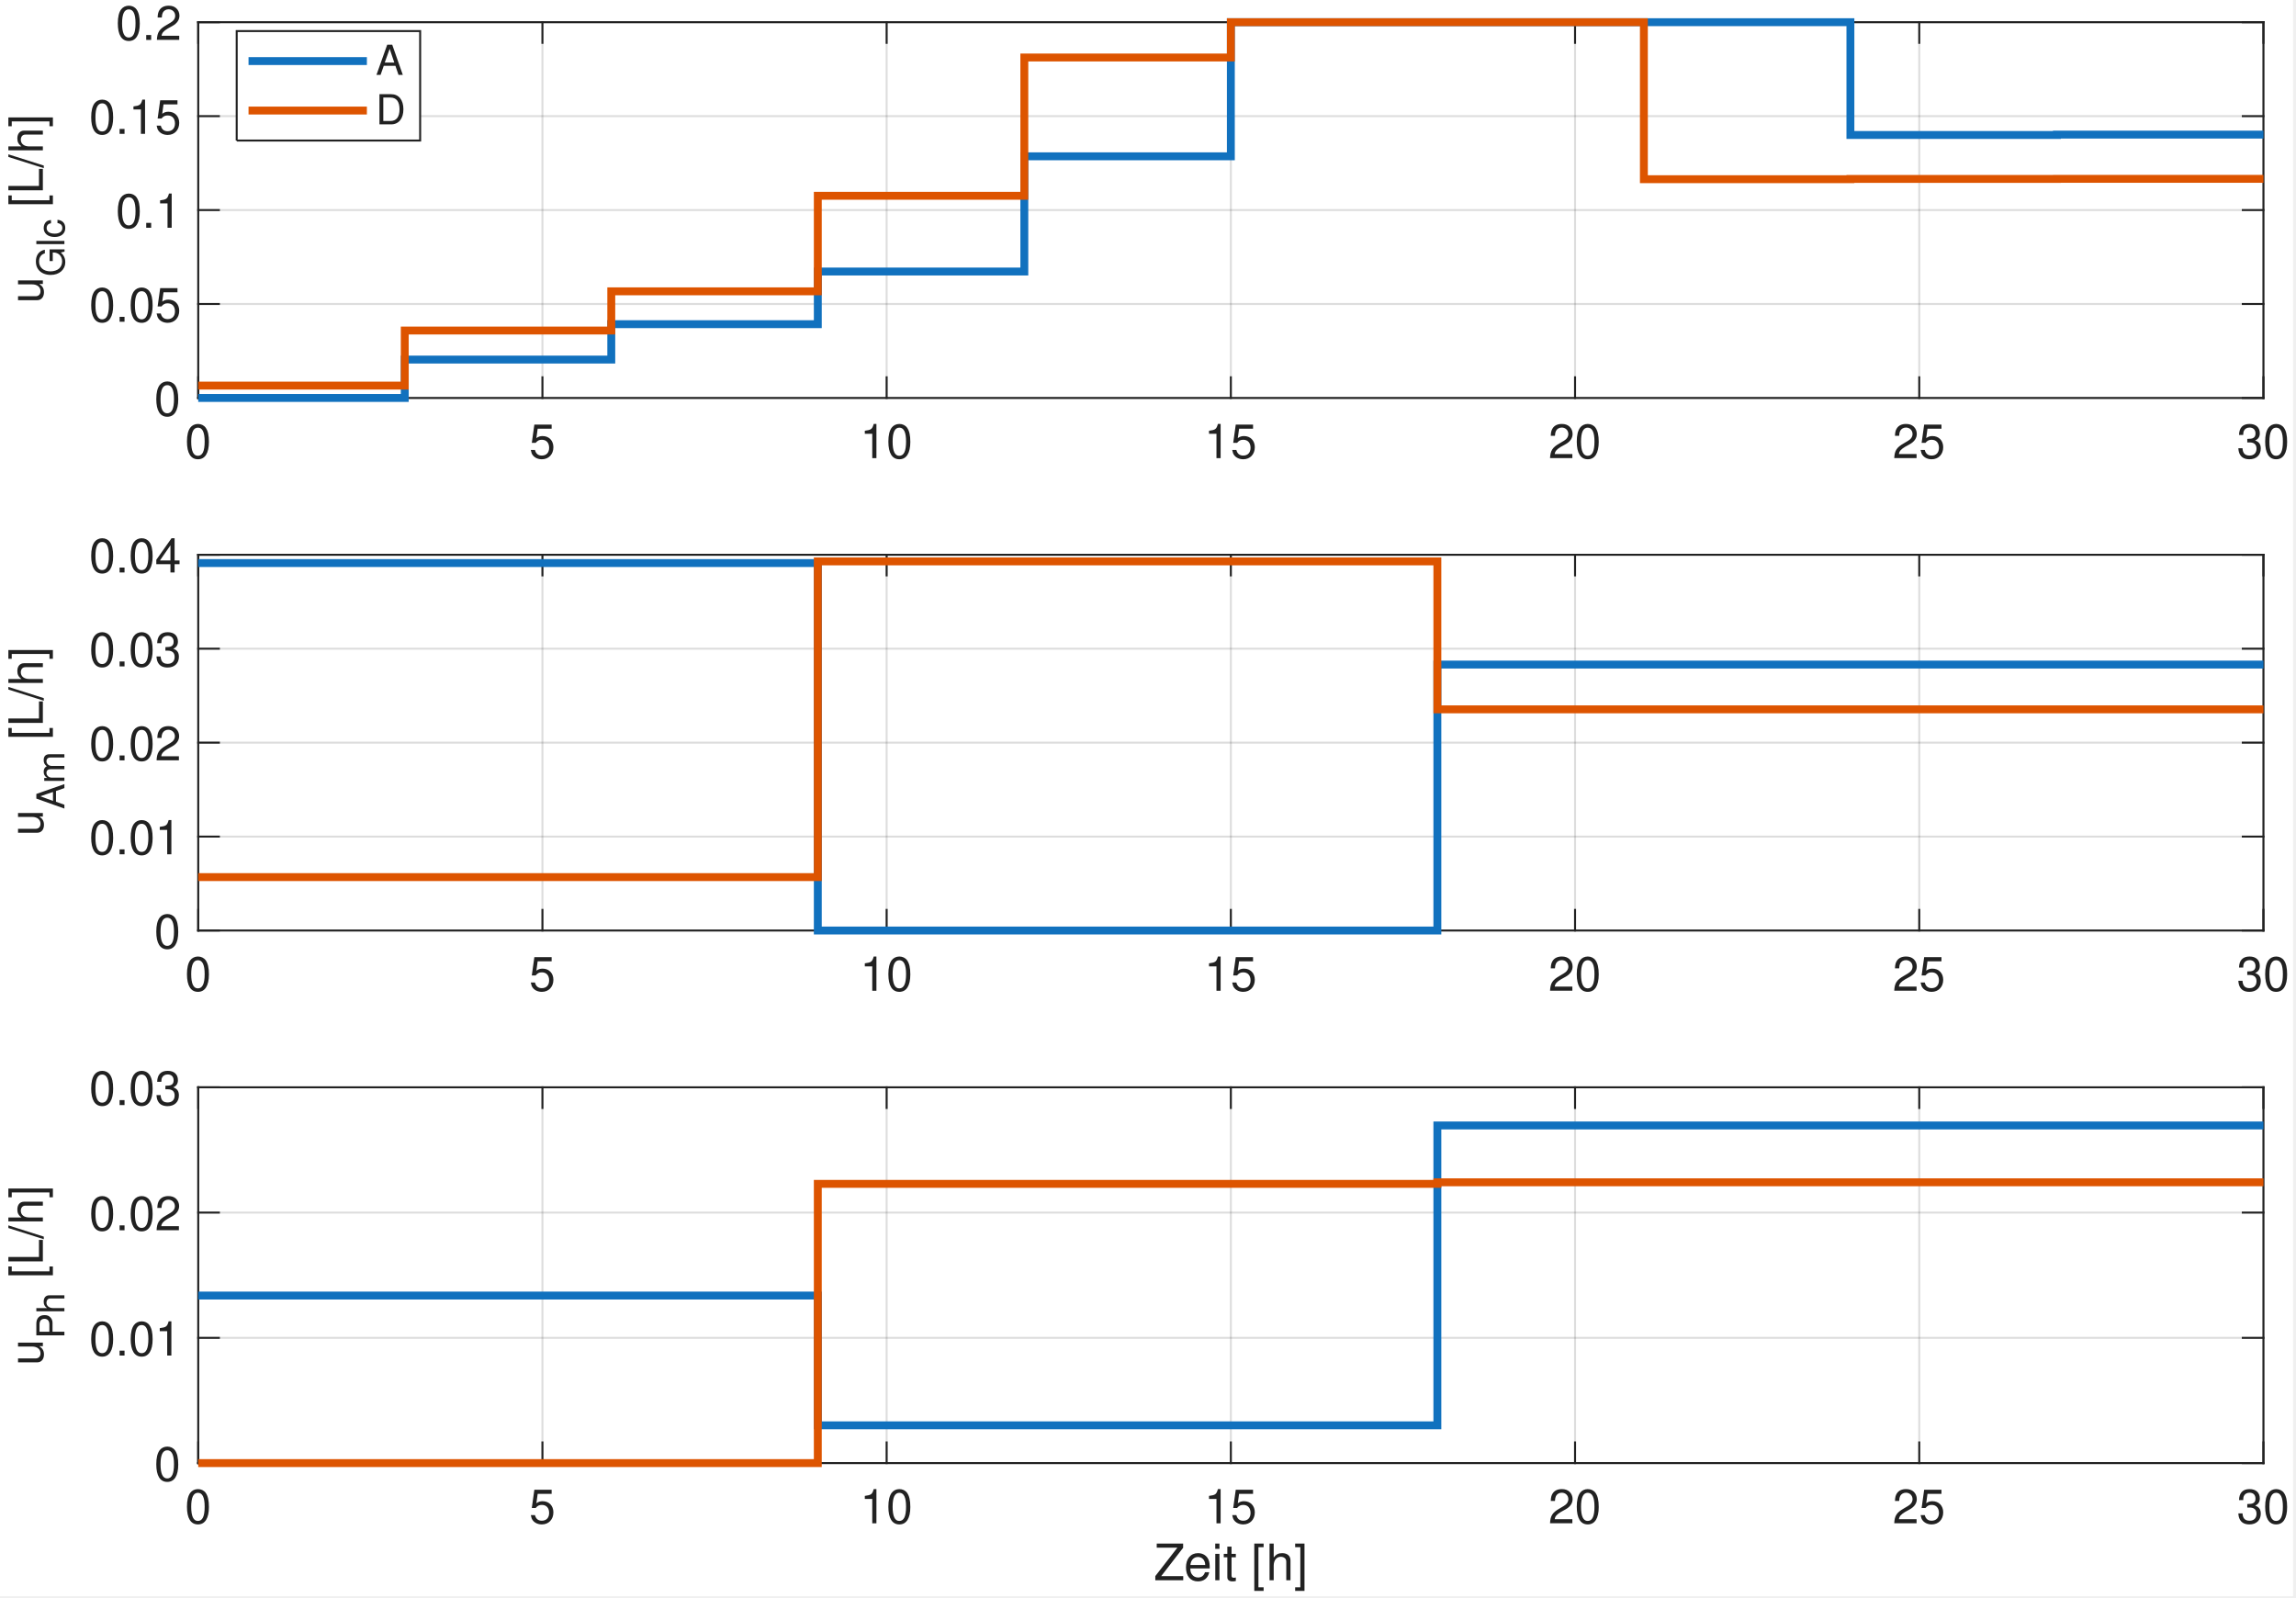
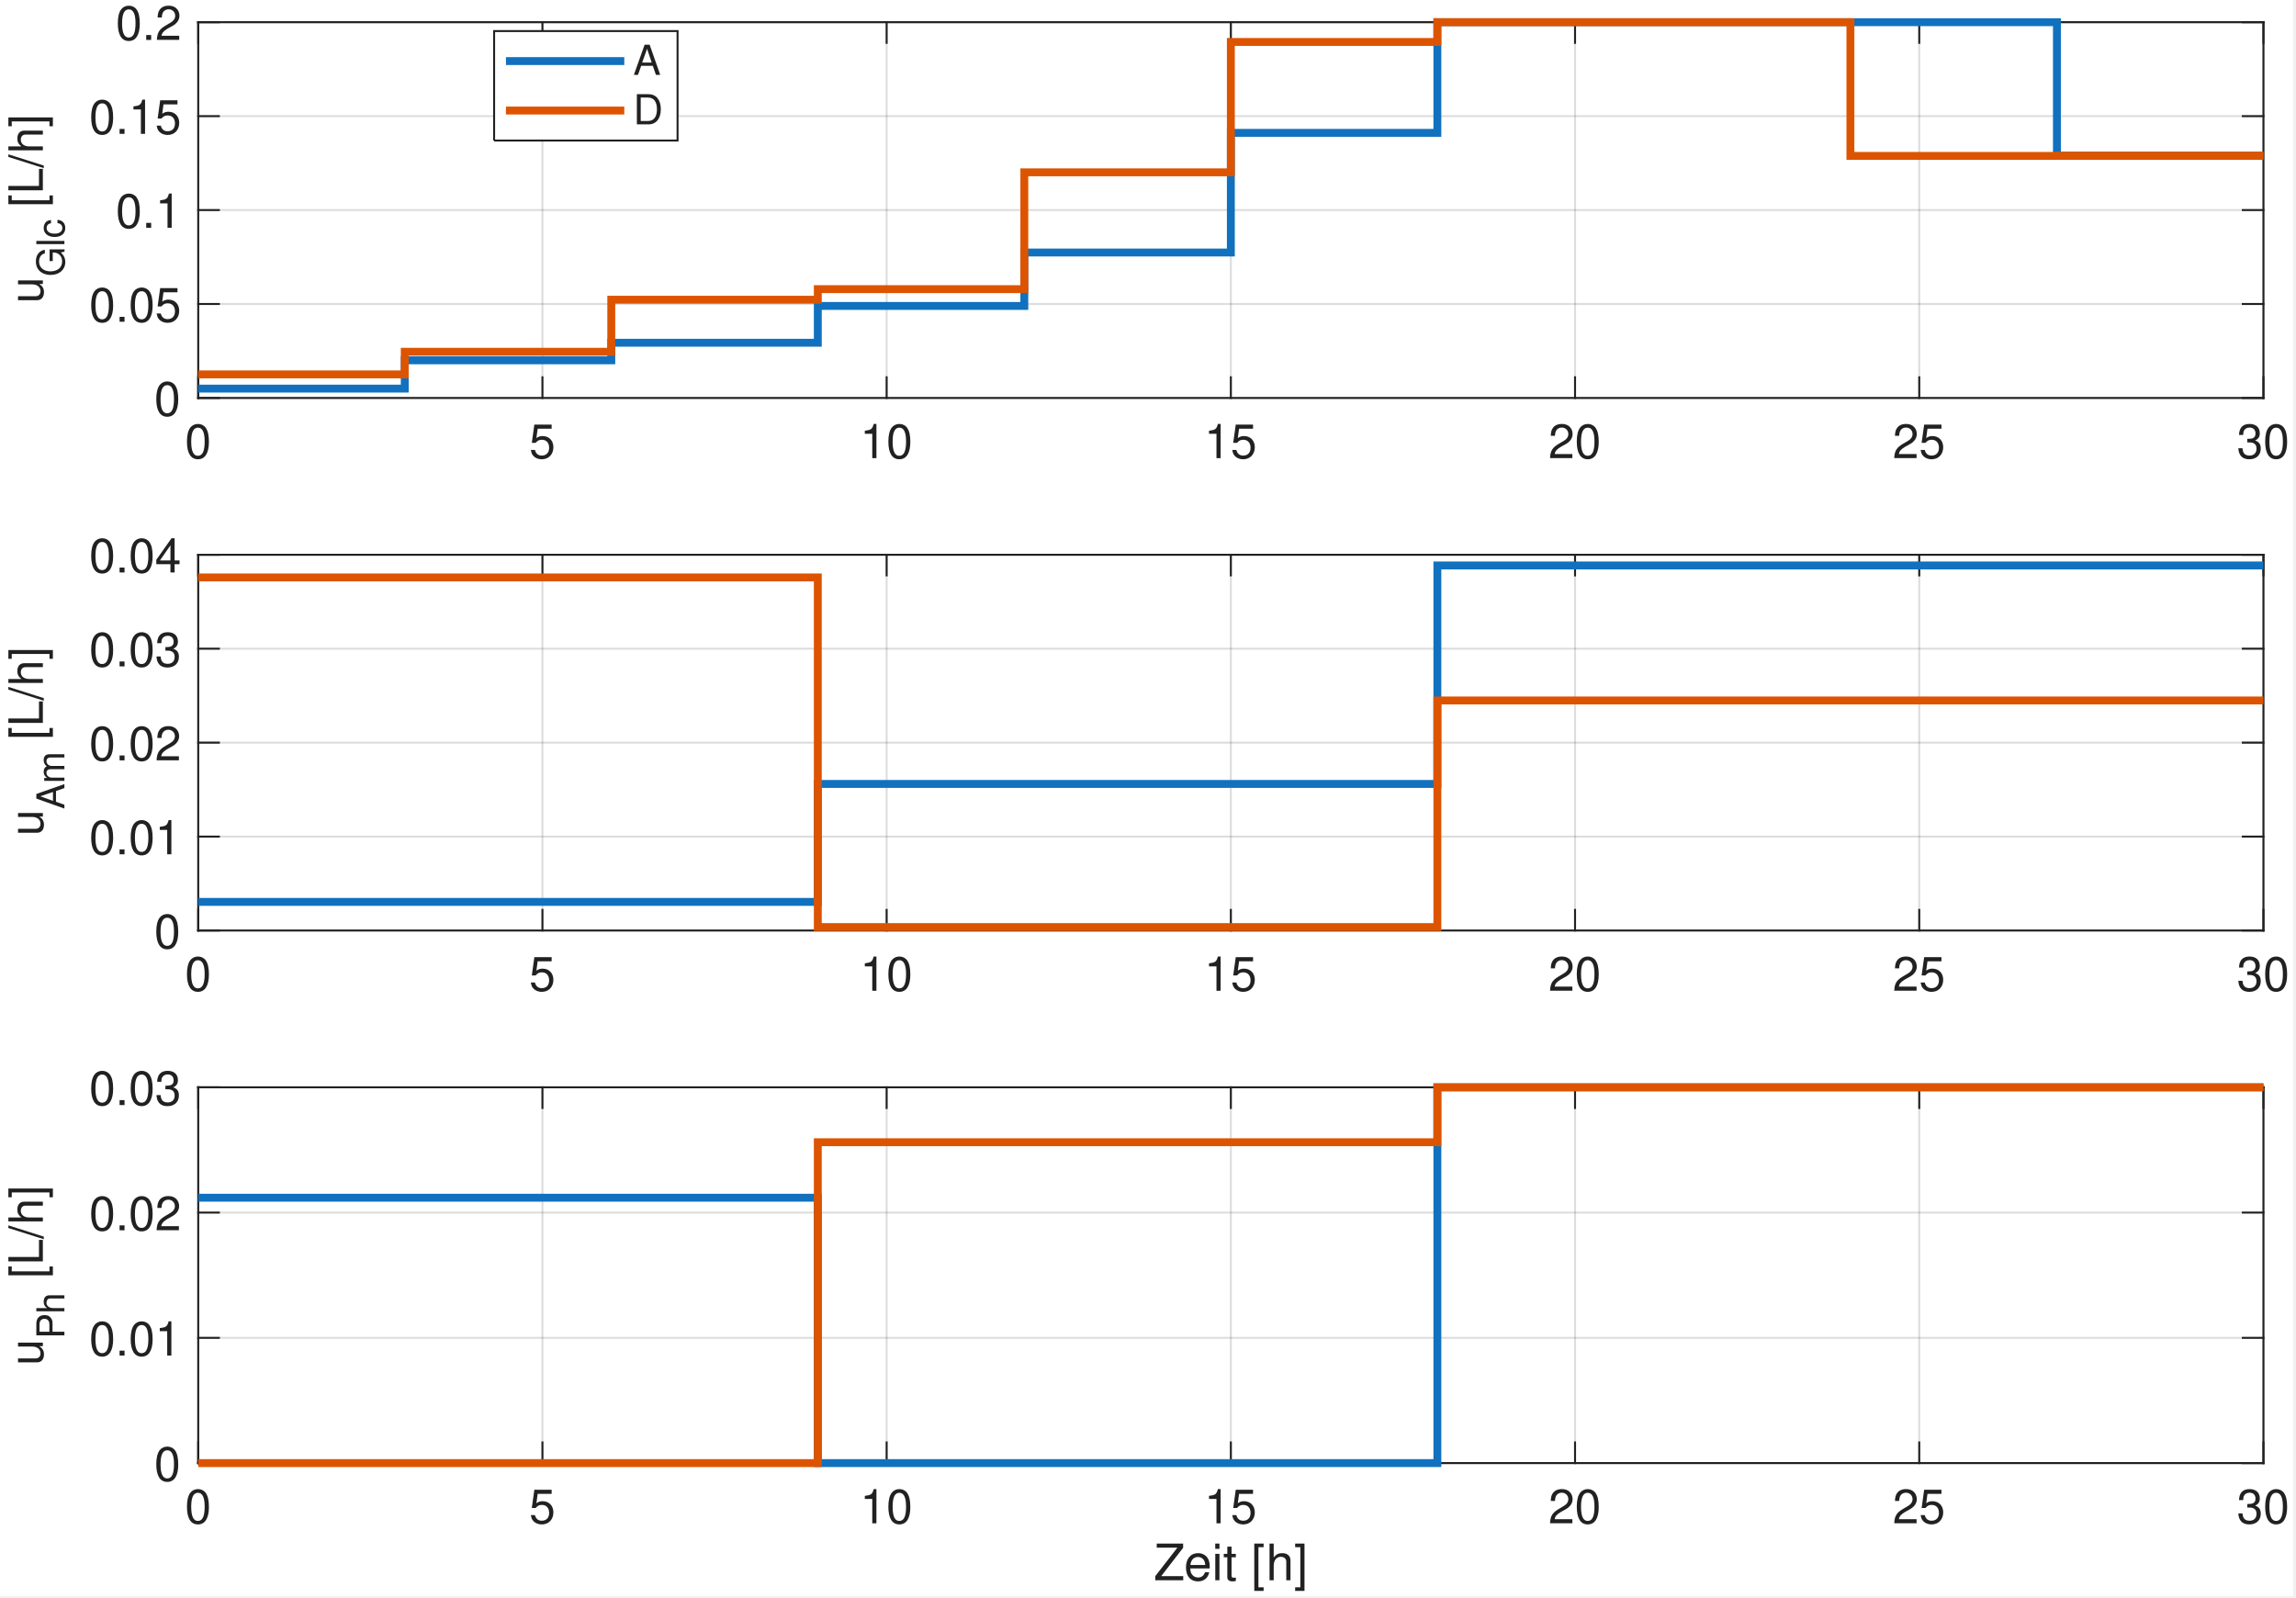
<svg xmlns="http://www.w3.org/2000/svg" width="205.317mm" height="142.875mm" viewBox="0 0 582 405" version="1.1">
  <defs>
</defs>
  <g fill="none" stroke="black" stroke-width="1" fill-rule="evenodd" stroke-linecap="square" stroke-linejoin="bevel">
    <g fill="#ffffff" fill-opacity="1" stroke="none" transform="matrix(0.75,0,0,0.75,-37.5,-29.625)" font-family="Sans Serif" font-size="9" font-weight="400" font-style="normal">
      <path vector-effect="none" fill-rule="evenodd" d="M49,38 L825,38 L825,579 L49,579 L49,38" />
    </g>
    <g fill="#ffffff" fill-opacity="1" stroke="none" transform="matrix(7.5e-05,0,0,7.5e-05,-37.5,-29.625)" font-family="Sans Serif" font-size="9" font-weight="400" font-style="normal">
      <path vector-effect="none" fill-rule="evenodd" d="M1.17e+06,470000 L1.17e+06,1.74e+06 L8.15e+06,1.74e+06 L8.15e+06,470000 L1.17e+06,470000" />
    </g>
    <g fill="#212121" fill-opacity="0.149" stroke="#212121" stroke-opacity="0.149" stroke-width="0.667" stroke-linecap="butt" stroke-linejoin="round" transform="matrix(0.75,0,0,0.75,-37.5,-29.625)" font-family="Sans Serif" font-size="9" font-weight="400" font-style="normal">
      <polyline fill="none" vector-effect="none" points="117,47 117,174 " />
      <polyline fill="none" vector-effect="none" points="233.333,47 233.333,174 " />
      <polyline fill="none" vector-effect="none" points="349.667,47 349.667,174 " />
      <polyline fill="none" vector-effect="none" points="466,47 466,174 " />
      <polyline fill="none" vector-effect="none" points="582.333,47 582.333,174 " />
      <polyline fill="none" vector-effect="none" points="698.667,47 698.667,174 " />
      <polyline fill="none" vector-effect="none" points="815,47 815,174 " />
      <polyline fill="none" vector-effect="none" points="117,174 815,174 " />
      <polyline fill="none" vector-effect="none" points="117,142.25 815,142.25 " />
      <polyline fill="none" vector-effect="none" points="117,110.5 815,110.5 " />
      <polyline fill="none" vector-effect="none" points="117,78.75 815,78.75 " />
      <polyline fill="none" vector-effect="none" points="117,47 815,47 " />
    </g>
    <g fill="#212121" fill-opacity="1" stroke="#212121" stroke-opacity="1" stroke-width="0.667" stroke-linecap="square" stroke-linejoin="round" transform="matrix(0.75,0,0,0.75,-37.5,-29.625)" font-family="Sans Serif" font-size="9" font-weight="400" font-style="normal">
      <polyline fill="none" vector-effect="none" points="117,174 815,174 " />
      <polyline fill="none" vector-effect="none" points="117,47 815,47 " />
      <polyline fill="none" vector-effect="none" points="117,174 117,167.02 " />
      <polyline fill="none" vector-effect="none" points="117,53.98 117,47 " />
      <polyline fill="none" vector-effect="none" points="233.333,174 233.333,167.02 " />
      <polyline fill="none" vector-effect="none" points="233.333,53.98 233.333,47 " />
      <polyline fill="none" vector-effect="none" points="349.667,174 349.667,167.02 " />
      <polyline fill="none" vector-effect="none" points="349.667,53.98 349.667,47 " />
      <polyline fill="none" vector-effect="none" points="466,174 466,167.02 " />
      <polyline fill="none" vector-effect="none" points="466,53.98 466,47 " />
      <polyline fill="none" vector-effect="none" points="582.333,174 582.333,167.02 " />
      <polyline fill="none" vector-effect="none" points="582.333,53.98 582.333,47 " />
      <polyline fill="none" vector-effect="none" points="698.667,174 698.667,167.02 " />
      <polyline fill="none" vector-effect="none" points="698.667,53.98 698.667,47 " />
      <polyline fill="none" vector-effect="none" points="815,174 815,167.02 " />
      <polyline fill="none" vector-effect="none" points="815,53.98 815,47 " />
    </g>
    <g fill="#212121" fill-opacity="1" stroke="#212121" stroke-opacity="1" stroke-width="1" stroke-linecap="square" stroke-linejoin="bevel" transform="matrix(0.75,0,0,0.75,46.875,115.775)" font-family="Helvetica" font-size="16" font-weight="400" font-style="normal">
      <text fill="#212121" fill-opacity="1" stroke="none" xml:space="preserve" x="0" y="0.484" font-family="Helvetica" font-size="16" font-weight="400" font-style="normal">0</text>
    </g>
    <g fill="#212121" fill-opacity="1" stroke="#212121" stroke-opacity="1" stroke-width="1" stroke-linecap="square" stroke-linejoin="bevel" transform="matrix(0.75,0,0,0.75,134.125,115.775)" font-family="Helvetica" font-size="16" font-weight="400" font-style="normal">
      <text fill="#212121" fill-opacity="1" stroke="none" xml:space="preserve" x="0" y="0.484" font-family="Helvetica" font-size="16" font-weight="400" font-style="normal">5</text>
    </g>
    <g fill="#212121" fill-opacity="1" stroke="#212121" stroke-opacity="1" stroke-width="1" stroke-linecap="square" stroke-linejoin="bevel" transform="matrix(0.75,0,0,0.75,218,115.775)" font-family="Helvetica" font-size="16" font-weight="400" font-style="normal">
      <text fill="#212121" fill-opacity="1" stroke="none" xml:space="preserve" x="0" y="0.484" font-family="Helvetica" font-size="16" font-weight="400" font-style="normal">10</text>
    </g>
    <g fill="#212121" fill-opacity="1" stroke="#212121" stroke-opacity="1" stroke-width="1" stroke-linecap="square" stroke-linejoin="bevel" transform="matrix(0.75,0,0,0.75,305.25,115.775)" font-family="Helvetica" font-size="16" font-weight="400" font-style="normal">
      <text fill="#212121" fill-opacity="1" stroke="none" xml:space="preserve" x="0" y="0.484" font-family="Helvetica" font-size="16" font-weight="400" font-style="normal">15</text>
    </g>
    <g fill="#212121" fill-opacity="1" stroke="#212121" stroke-opacity="1" stroke-width="1" stroke-linecap="square" stroke-linejoin="bevel" transform="matrix(0.75,0,0,0.75,392.5,115.775)" font-family="Helvetica" font-size="16" font-weight="400" font-style="normal">
      <text fill="#212121" fill-opacity="1" stroke="none" xml:space="preserve" x="0" y="0.484" font-family="Helvetica" font-size="16" font-weight="400" font-style="normal">20</text>
    </g>
    <g fill="#212121" fill-opacity="1" stroke="#212121" stroke-opacity="1" stroke-width="1" stroke-linecap="square" stroke-linejoin="bevel" transform="matrix(0.75,0,0,0.75,479.75,115.775)" font-family="Helvetica" font-size="16" font-weight="400" font-style="normal">
      <text fill="#212121" fill-opacity="1" stroke="none" xml:space="preserve" x="0" y="0.484" font-family="Helvetica" font-size="16" font-weight="400" font-style="normal">25</text>
    </g>
    <g fill="#212121" fill-opacity="1" stroke="#212121" stroke-opacity="1" stroke-width="1" stroke-linecap="square" stroke-linejoin="bevel" transform="matrix(0.75,0,0,0.75,567,115.775)" font-family="Helvetica" font-size="16" font-weight="400" font-style="normal">
      <text fill="#212121" fill-opacity="1" stroke="none" xml:space="preserve" x="0" y="0.484" font-family="Helvetica" font-size="16" font-weight="400" font-style="normal">30</text>
    </g>
    <g fill="#212121" fill-opacity="1" stroke="#212121" stroke-opacity="1" stroke-width="1" stroke-linecap="square" stroke-linejoin="bevel" transform="matrix(0,-0.75,0.75,0,10.5,76.875)" font-family="Helvetica" font-size="16" font-weight="400" font-style="normal">
      <text fill="#212121" fill-opacity="1" stroke="none" xml:space="preserve" x="0" y="0.484" font-family="Helvetica" font-size="16" font-weight="400" font-style="normal">u</text>
    </g>
    <g fill="#212121" fill-opacity="1" stroke="#212121" stroke-opacity="1" stroke-width="1" stroke-linecap="square" stroke-linejoin="bevel" transform="matrix(0,-0.75,0.75,0,16.5,70.125)" font-family="Helvetica" font-size="13" font-weight="400" font-style="normal">
      <text fill="#212121" fill-opacity="1" stroke="none" xml:space="preserve" x="0" y="-0.234" font-family="Helvetica" font-size="13" font-weight="400" font-style="normal">Glc</text>
    </g>
    <g fill="#212121" fill-opacity="1" stroke="#212121" stroke-opacity="1" stroke-width="1" stroke-linecap="square" stroke-linejoin="bevel" transform="matrix(0,-0.75,0.75,0,10.5,55.875)" font-family="Helvetica" font-size="16" font-weight="400" font-style="normal">
      <text fill="#212121" fill-opacity="1" stroke="none" xml:space="preserve" x="0" y="0.484" font-family="Helvetica" font-size="16" font-weight="400" font-style="normal"> [L/h]</text>
    </g>
    <g fill="#212121" fill-opacity="1" stroke="#212121" stroke-opacity="1" stroke-width="0.667" stroke-linecap="square" stroke-linejoin="round" transform="matrix(0.75,0,0,0.75,-37.5,-29.625)" font-family="Helvetica" font-size="16" font-weight="400" font-style="normal">
      <polyline fill="none" vector-effect="none" points="117,174 117,47 " />
      <polyline fill="none" vector-effect="none" points="815,174 815,47 " />
      <polyline fill="none" vector-effect="none" points="117,174 123.98,174 " />
      <polyline fill="none" vector-effect="none" points="808.02,174 815,174 " />
      <polyline fill="none" vector-effect="none" points="117,142.25 123.98,142.25 " />
      <polyline fill="none" vector-effect="none" points="808.02,142.25 815,142.25 " />
      <polyline fill="none" vector-effect="none" points="117,110.5 123.98,110.5 " />
      <polyline fill="none" vector-effect="none" points="808.02,110.5 815,110.5 " />
      <polyline fill="none" vector-effect="none" points="117,78.75 123.98,78.75 " />
      <polyline fill="none" vector-effect="none" points="808.02,78.75 815,78.75 " />
      <polyline fill="none" vector-effect="none" points="117,47 123.98,47 " />
      <polyline fill="none" vector-effect="none" points="808.02,47 815,47 " />
    </g>
    <g fill="#212121" fill-opacity="1" stroke="#212121" stroke-opacity="1" stroke-width="1" stroke-linecap="square" stroke-linejoin="bevel" transform="matrix(0.75,0,0,0.75,39.1,105)" font-family="Helvetica" font-size="16" font-weight="400" font-style="normal">
      <text fill="#212121" fill-opacity="1" stroke="none" xml:space="preserve" x="0" y="0.484" font-family="Helvetica" font-size="16" font-weight="400" font-style="normal">0</text>
    </g>
    <g fill="#212121" fill-opacity="1" stroke="#212121" stroke-opacity="1" stroke-width="1" stroke-linecap="square" stroke-linejoin="bevel" transform="matrix(0.75,0,0,0.75,22.6,81.1875)" font-family="Helvetica" font-size="16" font-weight="400" font-style="normal">
      <text fill="#212121" fill-opacity="1" stroke="none" xml:space="preserve" x="0" y="0.484" font-family="Helvetica" font-size="16" font-weight="400" font-style="normal">0.05</text>
    </g>
    <g fill="#212121" fill-opacity="1" stroke="#212121" stroke-opacity="1" stroke-width="1" stroke-linecap="square" stroke-linejoin="bevel" transform="matrix(0.75,0,0,0.75,29.35,57.375)" font-family="Helvetica" font-size="16" font-weight="400" font-style="normal">
      <text fill="#212121" fill-opacity="1" stroke="none" xml:space="preserve" x="0" y="0.484" font-family="Helvetica" font-size="16" font-weight="400" font-style="normal">0.1</text>
    </g>
    <g fill="#212121" fill-opacity="1" stroke="#212121" stroke-opacity="1" stroke-width="1" stroke-linecap="square" stroke-linejoin="bevel" transform="matrix(0.75,0,0,0.75,22.6,33.5625)" font-family="Helvetica" font-size="16" font-weight="400" font-style="normal">
      <text fill="#212121" fill-opacity="1" stroke="none" xml:space="preserve" x="0" y="0.484" font-family="Helvetica" font-size="16" font-weight="400" font-style="normal">0.15</text>
    </g>
    <g fill="#212121" fill-opacity="1" stroke="#212121" stroke-opacity="1" stroke-width="1" stroke-linecap="square" stroke-linejoin="bevel" transform="matrix(0.75,0,0,0.75,29.35,9.75)" font-family="Helvetica" font-size="16" font-weight="400" font-style="normal">
      <text fill="#212121" fill-opacity="1" stroke="none" xml:space="preserve" x="0" y="0.484" font-family="Helvetica" font-size="16" font-weight="400" font-style="normal">0.2</text>
    </g>
    <g fill="none" stroke="#1171be" stroke-opacity="1" stroke-width="2.667" stroke-linecap="butt" stroke-linejoin="miter" stroke-miterlimit="5" transform="matrix(0.75,0,0,0.75,-37.5,-29.625)" font-family="Helvetica" font-size="16" font-weight="400" font-style="normal">
-       <polyline fill="none" vector-effect="none" points="117,174 186.8,174 186.8,161.029 256.6,161.029 256.6,149.067 326.4,149.067 326.4,131.27 396.2,131.27 396.2,92.328 466,92.328 466,47 535.8,47 535.8,47 605.6,47 605.6,47 675.4,47 675.4,85.119 745.2,85.119 745.2,84.993 815,84.993 815,84.993 " />
+       <polyline fill="none" vector-effect="none" points="117,170.845 186.8,170.845 186.8,161.28 256.6,161.28 256.6,155.343 326.4,155.343 326.4,142.901 396.2,142.901 396.2,124.844 466,124.844 466,84.404 535.8,84.404 535.8,47 605.6,47 605.6,47 675.4,47 675.4,47 745.2,47 745.2,92.146 815,92.146 815,92.146 " />
    </g>
    <g fill="none" stroke="#dd5400" stroke-opacity="1" stroke-width="2.667" stroke-linecap="butt" stroke-linejoin="miter" stroke-miterlimit="5" transform="matrix(0.75,0,0,0.75,-37.5,-29.625)" font-family="Helvetica" font-size="16" font-weight="400" font-style="normal">
-       <polyline fill="none" vector-effect="none" points="117,169.824 186.8,169.824 186.8,151.214 256.6,151.214 256.6,137.962 326.4,137.962 326.4,105.67 396.2,105.67 396.2,58.934 466,58.934 466,47 535.8,47 535.8,47 605.6,47 605.6,100.065 675.4,100.065 675.4,99.973 745.2,99.973 745.2,99.946 815,99.946 815,99.946 " />
+       <polyline fill="none" vector-effect="none" points="117,166.038 186.8,166.038 186.8,158.392 256.6,158.392 256.6,140.799 326.4,140.799 326.4,137.224 396.2,137.224 396.2,97.747 466,97.747 466,53.679 535.8,53.679 535.8,47 605.6,47 605.6,47 675.4,47 675.4,92.197 745.2,92.197 745.2,92.109 815,92.109 815,92.109 " />
    </g>
    <g fill="#ffffff" fill-opacity="1" stroke="none" transform="matrix(7.5e-05,0,0,7.5e-05,-37.5,-29.625)" font-family="Helvetica" font-size="16" font-weight="400" font-style="normal">
-       <path vector-effect="none" fill-rule="evenodd" d="M1.3e+06,500000 L1.3e+06,870000 L1.92e+06,870000 L1.92e+06,500000 L1.3e+06,500000" />
+       <path vector-effect="none" fill-rule="evenodd" d="M2.17e+06,500000 L2.17e+06,870000 L2.79e+06,870000 L2.79e+06,500000 L2.17e+06,500000" />
    </g>
    <g fill="#1171be" fill-opacity="1" stroke="#1171be" stroke-opacity="1" stroke-width="2.667" stroke-linecap="butt" stroke-linejoin="round" transform="matrix(0.75,0,0,0.75,-37.5,-29.625)" font-family="Helvetica" font-size="16" font-weight="400" font-style="normal">
-       <polyline fill="none" vector-effect="none" points="134,60.137 174,60.137 " />
+       <polyline fill="none" vector-effect="none" points="221,60.137 261,60.137 " />
    </g>
    <g fill="#dd5400" fill-opacity="1" stroke="#dd5400" stroke-opacity="1" stroke-width="2.667" stroke-linecap="butt" stroke-linejoin="round" transform="matrix(0.75,0,0,0.75,-37.5,-29.625)" font-family="Helvetica" font-size="16" font-weight="400" font-style="normal">
-       <polyline fill="none" vector-effect="none" points="134,76.863 174,76.863 " />
-     </g>
-     <g fill="#212121" fill-opacity="1" stroke="#212121" stroke-opacity="1" stroke-width="1" stroke-linecap="square" stroke-linejoin="bevel" transform="matrix(0.75,0,0,0.75,95.25,19.2277)" font-family="Helvetica" font-size="14" font-weight="400" font-style="normal">
+       <polyline fill="none" vector-effect="none" points="221,76.863 261,76.863 " />
+     </g>
+     <g fill="#212121" fill-opacity="1" stroke="#212121" stroke-opacity="1" stroke-width="1" stroke-linecap="square" stroke-linejoin="bevel" transform="matrix(0.75,0,0,0.75,160.5,19.2277)" font-family="Helvetica" font-size="14" font-weight="400" font-style="normal">
      <text fill="#212121" fill-opacity="1" stroke="none" xml:space="preserve" x="0" y="-0.328" font-family="Helvetica" font-size="14" font-weight="400" font-style="normal">A</text>
    </g>
-     <g fill="#212121" fill-opacity="1" stroke="#212121" stroke-opacity="1" stroke-width="1" stroke-linecap="square" stroke-linejoin="bevel" transform="matrix(0.75,0,0,0.75,95.25,31.7723)" font-family="Helvetica" font-size="14" font-weight="400" font-style="normal">
+     <g fill="#212121" fill-opacity="1" stroke="#212121" stroke-opacity="1" stroke-width="1" stroke-linecap="square" stroke-linejoin="bevel" transform="matrix(0.75,0,0,0.75,160.5,31.7723)" font-family="Helvetica" font-size="14" font-weight="400" font-style="normal">
      <text fill="#212121" fill-opacity="1" stroke="none" xml:space="preserve" x="0" y="-0.328" font-family="Helvetica" font-size="14" font-weight="400" font-style="normal">D</text>
    </g>
    <g fill="none" stroke="#212121" stroke-opacity="1" stroke-width="0.667" stroke-linecap="butt" stroke-linejoin="miter" stroke-miterlimit="5" transform="matrix(0.75,0,0,0.75,-37.5,-29.625)" font-family="Helvetica" font-size="14" font-weight="400" font-style="normal">
-       <path vector-effect="none" fill-rule="evenodd" d="M130,87 L130,50 L192,50 L192,87 L130,87" />
+       <path vector-effect="none" fill-rule="evenodd" d="M217,87 L217,50 L279,50 L279,87 L217,87" />
    </g>
    <g fill="#ffffff" fill-opacity="1" stroke="none" transform="matrix(7.5e-05,0,0,7.5e-05,-37.5,-29.625)" font-family="Helvetica" font-size="14" font-weight="400" font-style="normal">
      <path vector-effect="none" fill-rule="evenodd" d="M1.17e+06,2.27e+06 L1.17e+06,3.54e+06 L8.15e+06,3.54e+06 L8.15e+06,2.27e+06 L1.17e+06,2.27e+06" />
    </g>
    <g fill="#212121" fill-opacity="0.149" stroke="#212121" stroke-opacity="0.149" stroke-width="0.667" stroke-linecap="butt" stroke-linejoin="round" transform="matrix(0.75,0,0,0.75,-37.5,-29.625)" font-family="Helvetica" font-size="14" font-weight="400" font-style="normal">
      <polyline fill="none" vector-effect="none" points="117,227 117,354 " />
      <polyline fill="none" vector-effect="none" points="233.333,227 233.333,354 " />
      <polyline fill="none" vector-effect="none" points="349.667,227 349.667,354 " />
      <polyline fill="none" vector-effect="none" points="466,227 466,354 " />
      <polyline fill="none" vector-effect="none" points="582.333,227 582.333,354 " />
      <polyline fill="none" vector-effect="none" points="698.667,227 698.667,354 " />
      <polyline fill="none" vector-effect="none" points="815,227 815,354 " />
      <polyline fill="none" vector-effect="none" points="117,354 815,354 " />
      <polyline fill="none" vector-effect="none" points="117,322.25 815,322.25 " />
      <polyline fill="none" vector-effect="none" points="117,290.5 815,290.5 " />
      <polyline fill="none" vector-effect="none" points="117,258.75 815,258.75 " />
      <polyline fill="none" vector-effect="none" points="117,227 815,227 " />
    </g>
    <g fill="#212121" fill-opacity="1" stroke="#212121" stroke-opacity="1" stroke-width="0.667" stroke-linecap="square" stroke-linejoin="round" transform="matrix(0.75,0,0,0.75,-37.5,-29.625)" font-family="Helvetica" font-size="14" font-weight="400" font-style="normal">
      <polyline fill="none" vector-effect="none" points="117,354 815,354 " />
      <polyline fill="none" vector-effect="none" points="117,227 815,227 " />
      <polyline fill="none" vector-effect="none" points="117,354 117,347.02 " />
      <polyline fill="none" vector-effect="none" points="117,233.98 117,227 " />
      <polyline fill="none" vector-effect="none" points="233.333,354 233.333,347.02 " />
      <polyline fill="none" vector-effect="none" points="233.333,233.98 233.333,227 " />
      <polyline fill="none" vector-effect="none" points="349.667,354 349.667,347.02 " />
      <polyline fill="none" vector-effect="none" points="349.667,233.98 349.667,227 " />
      <polyline fill="none" vector-effect="none" points="466,354 466,347.02 " />
      <polyline fill="none" vector-effect="none" points="466,233.98 466,227 " />
      <polyline fill="none" vector-effect="none" points="582.333,354 582.333,347.02 " />
      <polyline fill="none" vector-effect="none" points="582.333,233.98 582.333,227 " />
      <polyline fill="none" vector-effect="none" points="698.667,354 698.667,347.02 " />
      <polyline fill="none" vector-effect="none" points="698.667,233.98 698.667,227 " />
      <polyline fill="none" vector-effect="none" points="815,354 815,347.02 " />
      <polyline fill="none" vector-effect="none" points="815,233.98 815,227 " />
    </g>
    <g fill="#212121" fill-opacity="1" stroke="#212121" stroke-opacity="1" stroke-width="1" stroke-linecap="square" stroke-linejoin="bevel" transform="matrix(0.75,0,0,0.75,46.875,250.775)" font-family="Helvetica" font-size="16" font-weight="400" font-style="normal">
      <text fill="#212121" fill-opacity="1" stroke="none" xml:space="preserve" x="0" y="0.484" font-family="Helvetica" font-size="16" font-weight="400" font-style="normal">0</text>
    </g>
    <g fill="#212121" fill-opacity="1" stroke="#212121" stroke-opacity="1" stroke-width="1" stroke-linecap="square" stroke-linejoin="bevel" transform="matrix(0.75,0,0,0.75,134.125,250.775)" font-family="Helvetica" font-size="16" font-weight="400" font-style="normal">
      <text fill="#212121" fill-opacity="1" stroke="none" xml:space="preserve" x="0" y="0.484" font-family="Helvetica" font-size="16" font-weight="400" font-style="normal">5</text>
    </g>
    <g fill="#212121" fill-opacity="1" stroke="#212121" stroke-opacity="1" stroke-width="1" stroke-linecap="square" stroke-linejoin="bevel" transform="matrix(0.75,0,0,0.75,218,250.775)" font-family="Helvetica" font-size="16" font-weight="400" font-style="normal">
      <text fill="#212121" fill-opacity="1" stroke="none" xml:space="preserve" x="0" y="0.484" font-family="Helvetica" font-size="16" font-weight="400" font-style="normal">10</text>
    </g>
    <g fill="#212121" fill-opacity="1" stroke="#212121" stroke-opacity="1" stroke-width="1" stroke-linecap="square" stroke-linejoin="bevel" transform="matrix(0.75,0,0,0.75,305.25,250.775)" font-family="Helvetica" font-size="16" font-weight="400" font-style="normal">
      <text fill="#212121" fill-opacity="1" stroke="none" xml:space="preserve" x="0" y="0.484" font-family="Helvetica" font-size="16" font-weight="400" font-style="normal">15</text>
    </g>
    <g fill="#212121" fill-opacity="1" stroke="#212121" stroke-opacity="1" stroke-width="1" stroke-linecap="square" stroke-linejoin="bevel" transform="matrix(0.75,0,0,0.75,392.5,250.775)" font-family="Helvetica" font-size="16" font-weight="400" font-style="normal">
      <text fill="#212121" fill-opacity="1" stroke="none" xml:space="preserve" x="0" y="0.484" font-family="Helvetica" font-size="16" font-weight="400" font-style="normal">20</text>
    </g>
    <g fill="#212121" fill-opacity="1" stroke="#212121" stroke-opacity="1" stroke-width="1" stroke-linecap="square" stroke-linejoin="bevel" transform="matrix(0.75,0,0,0.75,479.75,250.775)" font-family="Helvetica" font-size="16" font-weight="400" font-style="normal">
      <text fill="#212121" fill-opacity="1" stroke="none" xml:space="preserve" x="0" y="0.484" font-family="Helvetica" font-size="16" font-weight="400" font-style="normal">25</text>
    </g>
    <g fill="#212121" fill-opacity="1" stroke="#212121" stroke-opacity="1" stroke-width="1" stroke-linecap="square" stroke-linejoin="bevel" transform="matrix(0.75,0,0,0.75,567,250.775)" font-family="Helvetica" font-size="16" font-weight="400" font-style="normal">
      <text fill="#212121" fill-opacity="1" stroke="none" xml:space="preserve" x="0" y="0.484" font-family="Helvetica" font-size="16" font-weight="400" font-style="normal">30</text>
    </g>
    <g fill="#212121" fill-opacity="1" stroke="#212121" stroke-opacity="1" stroke-width="1" stroke-linecap="square" stroke-linejoin="bevel" transform="matrix(0,-0.75,0.75,0,10.5,211.875)" font-family="Helvetica" font-size="16" font-weight="400" font-style="normal">
      <text fill="#212121" fill-opacity="1" stroke="none" xml:space="preserve" x="0" y="0.484" font-family="Helvetica" font-size="16" font-weight="400" font-style="normal">u</text>
    </g>
    <g fill="#212121" fill-opacity="1" stroke="#212121" stroke-opacity="1" stroke-width="1" stroke-linecap="square" stroke-linejoin="bevel" transform="matrix(0,-0.75,0.75,0,16.5,205.125)" font-family="Helvetica" font-size="13" font-weight="400" font-style="normal">
      <text fill="#212121" fill-opacity="1" stroke="none" xml:space="preserve" x="0" y="-0.234" font-family="Helvetica" font-size="13" font-weight="400" font-style="normal">Am</text>
    </g>
    <g fill="#212121" fill-opacity="1" stroke="#212121" stroke-opacity="1" stroke-width="1" stroke-linecap="square" stroke-linejoin="bevel" transform="matrix(0,-0.75,0.75,0,10.5,190.875)" font-family="Helvetica" font-size="16" font-weight="400" font-style="normal">
      <text fill="#212121" fill-opacity="1" stroke="none" xml:space="preserve" x="0" y="0.484" font-family="Helvetica" font-size="16" font-weight="400" font-style="normal"> [L/h]</text>
    </g>
    <g fill="#212121" fill-opacity="1" stroke="#212121" stroke-opacity="1" stroke-width="0.667" stroke-linecap="square" stroke-linejoin="round" transform="matrix(0.75,0,0,0.75,-37.5,-29.625)" font-family="Helvetica" font-size="16" font-weight="400" font-style="normal">
      <polyline fill="none" vector-effect="none" points="117,354 117,227 " />
      <polyline fill="none" vector-effect="none" points="815,354 815,227 " />
      <polyline fill="none" vector-effect="none" points="117,354 123.98,354 " />
      <polyline fill="none" vector-effect="none" points="808.02,354 815,354 " />
      <polyline fill="none" vector-effect="none" points="117,322.25 123.98,322.25 " />
      <polyline fill="none" vector-effect="none" points="808.02,322.25 815,322.25 " />
      <polyline fill="none" vector-effect="none" points="117,290.5 123.98,290.5 " />
      <polyline fill="none" vector-effect="none" points="808.02,290.5 815,290.5 " />
      <polyline fill="none" vector-effect="none" points="117,258.75 123.98,258.75 " />
      <polyline fill="none" vector-effect="none" points="808.02,258.75 815,258.75 " />
      <polyline fill="none" vector-effect="none" points="117,227 123.98,227 " />
      <polyline fill="none" vector-effect="none" points="808.02,227 815,227 " />
    </g>
    <g fill="#212121" fill-opacity="1" stroke="#212121" stroke-opacity="1" stroke-width="1" stroke-linecap="square" stroke-linejoin="bevel" transform="matrix(0.75,0,0,0.75,39.1,240)" font-family="Helvetica" font-size="16" font-weight="400" font-style="normal">
      <text fill="#212121" fill-opacity="1" stroke="none" xml:space="preserve" x="0" y="0.484" font-family="Helvetica" font-size="16" font-weight="400" font-style="normal">0</text>
    </g>
    <g fill="#212121" fill-opacity="1" stroke="#212121" stroke-opacity="1" stroke-width="1" stroke-linecap="square" stroke-linejoin="bevel" transform="matrix(0.75,0,0,0.75,22.6,216.188)" font-family="Helvetica" font-size="16" font-weight="400" font-style="normal">
      <text fill="#212121" fill-opacity="1" stroke="none" xml:space="preserve" x="0" y="0.484" font-family="Helvetica" font-size="16" font-weight="400" font-style="normal">0.01</text>
    </g>
    <g fill="#212121" fill-opacity="1" stroke="#212121" stroke-opacity="1" stroke-width="1" stroke-linecap="square" stroke-linejoin="bevel" transform="matrix(0.75,0,0,0.75,22.6,192.375)" font-family="Helvetica" font-size="16" font-weight="400" font-style="normal">
      <text fill="#212121" fill-opacity="1" stroke="none" xml:space="preserve" x="0" y="0.484" font-family="Helvetica" font-size="16" font-weight="400" font-style="normal">0.02</text>
    </g>
    <g fill="#212121" fill-opacity="1" stroke="#212121" stroke-opacity="1" stroke-width="1" stroke-linecap="square" stroke-linejoin="bevel" transform="matrix(0.75,0,0,0.75,22.6,168.563)" font-family="Helvetica" font-size="16" font-weight="400" font-style="normal">
      <text fill="#212121" fill-opacity="1" stroke="none" xml:space="preserve" x="0" y="0.484" font-family="Helvetica" font-size="16" font-weight="400" font-style="normal">0.03</text>
    </g>
    <g fill="#212121" fill-opacity="1" stroke="#212121" stroke-opacity="1" stroke-width="1" stroke-linecap="square" stroke-linejoin="bevel" transform="matrix(0.75,0,0,0.75,22.6,144.75)" font-family="Helvetica" font-size="16" font-weight="400" font-style="normal">
      <text fill="#212121" fill-opacity="1" stroke="none" xml:space="preserve" x="0" y="0.484" font-family="Helvetica" font-size="16" font-weight="400" font-style="normal">0.04</text>
    </g>
    <g fill="none" stroke="#1171be" stroke-opacity="1" stroke-width="2.667" stroke-linecap="butt" stroke-linejoin="miter" stroke-miterlimit="5" transform="matrix(0.75,0,0,0.75,-37.5,-29.625)" font-family="Helvetica" font-size="16" font-weight="400" font-style="normal">
-       <polyline fill="none" vector-effect="none" points="117,229.802 186.8,229.802 186.8,229.802 256.6,229.802 256.6,229.802 326.4,229.802 326.4,354 396.2,354 396.2,354 466,354 466,354 535.8,354 535.8,264.112 605.6,264.112 605.6,264.112 675.4,264.112 675.4,264.112 745.2,264.112 745.2,264.112 815,264.112 815,264.112 " />
+       <polyline fill="none" vector-effect="none" points="117,344.324 186.8,344.324 186.8,344.324 256.6,344.324 256.6,344.324 326.4,344.324 326.4,304.459 396.2,304.459 396.2,304.459 466,304.459 466,304.459 535.8,304.459 535.8,230.616 605.6,230.616 605.6,230.616 675.4,230.616 675.4,230.616 745.2,230.616 745.2,230.616 815,230.616 815,230.616 " />
    </g>
    <g fill="none" stroke="#dd5400" stroke-opacity="1" stroke-width="2.667" stroke-linecap="butt" stroke-linejoin="miter" stroke-miterlimit="5" transform="matrix(0.75,0,0,0.75,-37.5,-29.625)" font-family="Helvetica" font-size="16" font-weight="400" font-style="normal">
-       <polyline fill="none" vector-effect="none" points="117,335.946 186.8,335.946 186.8,335.946 256.6,335.946 256.6,335.946 326.4,335.946 326.4,229.239 396.2,229.239 396.2,229.239 466,229.239 466,229.239 535.8,229.239 535.8,279.245 605.6,279.245 605.6,279.245 675.4,279.245 675.4,279.245 745.2,279.245 745.2,279.245 815,279.245 815,279.245 " />
+       <polyline fill="none" vector-effect="none" points="117,234.663 186.8,234.663 186.8,234.663 256.6,234.663 256.6,234.663 326.4,234.663 326.4,352.837 396.2,352.837 396.2,352.837 466,352.837 466,352.837 535.8,352.837 535.8,276.247 605.6,276.247 605.6,276.247 675.4,276.247 675.4,276.247 745.2,276.247 745.2,276.247 815,276.247 815,276.247 " />
    </g>
    <g fill="#ffffff" fill-opacity="1" stroke="none" transform="matrix(7.5e-05,0,0,7.5e-05,-37.5,-29.625)" font-family="Helvetica" font-size="16" font-weight="400" font-style="normal">
      <path vector-effect="none" fill-rule="evenodd" d="M1.17e+06,4.07e+06 L1.17e+06,5.34e+06 L8.15e+06,5.34e+06 L8.15e+06,4.07e+06 L1.17e+06,4.07e+06" />
    </g>
    <g fill="#212121" fill-opacity="0.149" stroke="#212121" stroke-opacity="0.149" stroke-width="0.667" stroke-linecap="butt" stroke-linejoin="round" transform="matrix(0.75,0,0,0.75,-37.5,-29.625)" font-family="Helvetica" font-size="16" font-weight="400" font-style="normal">
      <polyline fill="none" vector-effect="none" points="117,407 117,534 " />
      <polyline fill="none" vector-effect="none" points="233.333,407 233.333,534 " />
      <polyline fill="none" vector-effect="none" points="349.667,407 349.667,534 " />
      <polyline fill="none" vector-effect="none" points="466,407 466,534 " />
      <polyline fill="none" vector-effect="none" points="582.333,407 582.333,534 " />
      <polyline fill="none" vector-effect="none" points="698.667,407 698.667,534 " />
      <polyline fill="none" vector-effect="none" points="815,407 815,534 " />
      <polyline fill="none" vector-effect="none" points="117,534 815,534 " />
      <polyline fill="none" vector-effect="none" points="117,491.667 815,491.667 " />
      <polyline fill="none" vector-effect="none" points="117,449.333 815,449.333 " />
      <polyline fill="none" vector-effect="none" points="117,407 815,407 " />
    </g>
    <g fill="#212121" fill-opacity="1" stroke="#212121" stroke-opacity="1" stroke-width="1" stroke-linecap="square" stroke-linejoin="bevel" transform="matrix(0.75,0,0,0.75,292.5,400.275)" font-family="Helvetica" font-size="17" font-weight="400" font-style="normal">
      <text fill="#212121" fill-opacity="1" stroke="none" xml:space="preserve" x="0" y="0.391" font-family="Helvetica" font-size="17" font-weight="400" font-style="normal">Zeit [h]</text>
    </g>
    <g fill="#212121" fill-opacity="1" stroke="#212121" stroke-opacity="1" stroke-width="0.667" stroke-linecap="square" stroke-linejoin="round" transform="matrix(0.75,0,0,0.75,-37.5,-29.625)" font-family="Helvetica" font-size="17" font-weight="400" font-style="normal">
      <polyline fill="none" vector-effect="none" points="117,534 815,534 " />
      <polyline fill="none" vector-effect="none" points="117,407 815,407 " />
      <polyline fill="none" vector-effect="none" points="117,534 117,527.02 " />
      <polyline fill="none" vector-effect="none" points="117,413.98 117,407 " />
      <polyline fill="none" vector-effect="none" points="233.333,534 233.333,527.02 " />
      <polyline fill="none" vector-effect="none" points="233.333,413.98 233.333,407 " />
      <polyline fill="none" vector-effect="none" points="349.667,534 349.667,527.02 " />
      <polyline fill="none" vector-effect="none" points="349.667,413.98 349.667,407 " />
      <polyline fill="none" vector-effect="none" points="466,534 466,527.02 " />
      <polyline fill="none" vector-effect="none" points="466,413.98 466,407 " />
      <polyline fill="none" vector-effect="none" points="582.333,534 582.333,527.02 " />
      <polyline fill="none" vector-effect="none" points="582.333,413.98 582.333,407 " />
      <polyline fill="none" vector-effect="none" points="698.667,534 698.667,527.02 " />
      <polyline fill="none" vector-effect="none" points="698.667,413.98 698.667,407 " />
      <polyline fill="none" vector-effect="none" points="815,534 815,527.02 " />
      <polyline fill="none" vector-effect="none" points="815,413.98 815,407 " />
    </g>
    <g fill="#212121" fill-opacity="1" stroke="#212121" stroke-opacity="1" stroke-width="1" stroke-linecap="square" stroke-linejoin="bevel" transform="matrix(0.75,0,0,0.75,46.875,385.775)" font-family="Helvetica" font-size="16" font-weight="400" font-style="normal">
      <text fill="#212121" fill-opacity="1" stroke="none" xml:space="preserve" x="0" y="0.484" font-family="Helvetica" font-size="16" font-weight="400" font-style="normal">0</text>
    </g>
    <g fill="#212121" fill-opacity="1" stroke="#212121" stroke-opacity="1" stroke-width="1" stroke-linecap="square" stroke-linejoin="bevel" transform="matrix(0.75,0,0,0.75,134.125,385.775)" font-family="Helvetica" font-size="16" font-weight="400" font-style="normal">
      <text fill="#212121" fill-opacity="1" stroke="none" xml:space="preserve" x="0" y="0.484" font-family="Helvetica" font-size="16" font-weight="400" font-style="normal">5</text>
    </g>
    <g fill="#212121" fill-opacity="1" stroke="#212121" stroke-opacity="1" stroke-width="1" stroke-linecap="square" stroke-linejoin="bevel" transform="matrix(0.75,0,0,0.75,218,385.775)" font-family="Helvetica" font-size="16" font-weight="400" font-style="normal">
      <text fill="#212121" fill-opacity="1" stroke="none" xml:space="preserve" x="0" y="0.484" font-family="Helvetica" font-size="16" font-weight="400" font-style="normal">10</text>
    </g>
    <g fill="#212121" fill-opacity="1" stroke="#212121" stroke-opacity="1" stroke-width="1" stroke-linecap="square" stroke-linejoin="bevel" transform="matrix(0.75,0,0,0.75,305.25,385.775)" font-family="Helvetica" font-size="16" font-weight="400" font-style="normal">
      <text fill="#212121" fill-opacity="1" stroke="none" xml:space="preserve" x="0" y="0.484" font-family="Helvetica" font-size="16" font-weight="400" font-style="normal">15</text>
    </g>
    <g fill="#212121" fill-opacity="1" stroke="#212121" stroke-opacity="1" stroke-width="1" stroke-linecap="square" stroke-linejoin="bevel" transform="matrix(0.75,0,0,0.75,392.5,385.775)" font-family="Helvetica" font-size="16" font-weight="400" font-style="normal">
      <text fill="#212121" fill-opacity="1" stroke="none" xml:space="preserve" x="0" y="0.484" font-family="Helvetica" font-size="16" font-weight="400" font-style="normal">20</text>
    </g>
    <g fill="#212121" fill-opacity="1" stroke="#212121" stroke-opacity="1" stroke-width="1" stroke-linecap="square" stroke-linejoin="bevel" transform="matrix(0.75,0,0,0.75,479.75,385.775)" font-family="Helvetica" font-size="16" font-weight="400" font-style="normal">
      <text fill="#212121" fill-opacity="1" stroke="none" xml:space="preserve" x="0" y="0.484" font-family="Helvetica" font-size="16" font-weight="400" font-style="normal">25</text>
    </g>
    <g fill="#212121" fill-opacity="1" stroke="#212121" stroke-opacity="1" stroke-width="1" stroke-linecap="square" stroke-linejoin="bevel" transform="matrix(0.75,0,0,0.75,567,385.775)" font-family="Helvetica" font-size="16" font-weight="400" font-style="normal">
      <text fill="#212121" fill-opacity="1" stroke="none" xml:space="preserve" x="0" y="0.484" font-family="Helvetica" font-size="16" font-weight="400" font-style="normal">30</text>
    </g>
    <g fill="#212121" fill-opacity="1" stroke="#212121" stroke-opacity="1" stroke-width="1" stroke-linecap="square" stroke-linejoin="bevel" transform="matrix(0,-0.75,0.75,0,10.5,346.125)" font-family="Helvetica" font-size="16" font-weight="400" font-style="normal">
      <text fill="#212121" fill-opacity="1" stroke="none" xml:space="preserve" x="0" y="0.484" font-family="Helvetica" font-size="16" font-weight="400" font-style="normal">u</text>
    </g>
    <g fill="#212121" fill-opacity="1" stroke="#212121" stroke-opacity="1" stroke-width="1" stroke-linecap="square" stroke-linejoin="bevel" transform="matrix(0,-0.75,0.75,0,16.5,339.375)" font-family="Helvetica" font-size="13" font-weight="400" font-style="normal">
      <text fill="#212121" fill-opacity="1" stroke="none" xml:space="preserve" x="0" y="-0.234" font-family="Helvetica" font-size="13" font-weight="400" font-style="normal">Ph</text>
    </g>
    <g fill="#212121" fill-opacity="1" stroke="#212121" stroke-opacity="1" stroke-width="1" stroke-linecap="square" stroke-linejoin="bevel" transform="matrix(0,-0.75,0.75,0,10.5,327.375)" font-family="Helvetica" font-size="16" font-weight="400" font-style="normal">
      <text fill="#212121" fill-opacity="1" stroke="none" xml:space="preserve" x="0" y="0.484" font-family="Helvetica" font-size="16" font-weight="400" font-style="normal"> [L/h]</text>
    </g>
    <g fill="#212121" fill-opacity="1" stroke="#212121" stroke-opacity="1" stroke-width="0.667" stroke-linecap="square" stroke-linejoin="round" transform="matrix(0.75,0,0,0.75,-37.5,-29.625)" font-family="Helvetica" font-size="16" font-weight="400" font-style="normal">
      <polyline fill="none" vector-effect="none" points="117,534 117,407 " />
      <polyline fill="none" vector-effect="none" points="815,534 815,407 " />
      <polyline fill="none" vector-effect="none" points="117,534 123.98,534 " />
      <polyline fill="none" vector-effect="none" points="808.02,534 815,534 " />
      <polyline fill="none" vector-effect="none" points="117,491.667 123.98,491.667 " />
      <polyline fill="none" vector-effect="none" points="808.02,491.667 815,491.667 " />
      <polyline fill="none" vector-effect="none" points="117,449.333 123.98,449.333 " />
      <polyline fill="none" vector-effect="none" points="808.02,449.333 815,449.333 " />
      <polyline fill="none" vector-effect="none" points="117,407 123.98,407 " />
      <polyline fill="none" vector-effect="none" points="808.02,407 815,407 " />
    </g>
    <g fill="#212121" fill-opacity="1" stroke="#212121" stroke-opacity="1" stroke-width="1" stroke-linecap="square" stroke-linejoin="bevel" transform="matrix(0.75,0,0,0.75,39.1,375)" font-family="Helvetica" font-size="16" font-weight="400" font-style="normal">
      <text fill="#212121" fill-opacity="1" stroke="none" xml:space="preserve" x="0" y="0.484" font-family="Helvetica" font-size="16" font-weight="400" font-style="normal">0</text>
    </g>
    <g fill="#212121" fill-opacity="1" stroke="#212121" stroke-opacity="1" stroke-width="1" stroke-linecap="square" stroke-linejoin="bevel" transform="matrix(0.75,0,0,0.75,22.6,343.25)" font-family="Helvetica" font-size="16" font-weight="400" font-style="normal">
      <text fill="#212121" fill-opacity="1" stroke="none" xml:space="preserve" x="0" y="0.484" font-family="Helvetica" font-size="16" font-weight="400" font-style="normal">0.01</text>
    </g>
    <g fill="#212121" fill-opacity="1" stroke="#212121" stroke-opacity="1" stroke-width="1" stroke-linecap="square" stroke-linejoin="bevel" transform="matrix(0.75,0,0,0.75,22.6,311.5)" font-family="Helvetica" font-size="16" font-weight="400" font-style="normal">
      <text fill="#212121" fill-opacity="1" stroke="none" xml:space="preserve" x="0" y="0.484" font-family="Helvetica" font-size="16" font-weight="400" font-style="normal">0.02</text>
    </g>
    <g fill="#212121" fill-opacity="1" stroke="#212121" stroke-opacity="1" stroke-width="1" stroke-linecap="square" stroke-linejoin="bevel" transform="matrix(0.75,0,0,0.75,22.6,279.75)" font-family="Helvetica" font-size="16" font-weight="400" font-style="normal">
      <text fill="#212121" fill-opacity="1" stroke="none" xml:space="preserve" x="0" y="0.484" font-family="Helvetica" font-size="16" font-weight="400" font-style="normal">0.03</text>
    </g>
    <g fill="none" stroke="#1171be" stroke-opacity="1" stroke-width="2.667" stroke-linecap="butt" stroke-linejoin="miter" stroke-miterlimit="5" transform="matrix(0.75,0,0,0.75,-37.5,-29.625)" font-family="Helvetica" font-size="16" font-weight="400" font-style="normal">
-       <polyline fill="none" vector-effect="none" points="117,477.375 186.8,477.375 186.8,477.375 256.6,477.375 256.6,477.375 326.4,477.375 326.4,521.238 396.2,521.238 396.2,521.238 466,521.238 466,521.238 535.8,521.238 535.8,419.886 605.6,419.886 605.6,419.886 675.4,419.886 675.4,419.886 745.2,419.886 745.2,419.886 815,419.886 815,419.886 " />
+       <polyline fill="none" vector-effect="none" points="117,444.308 186.8,444.308 186.8,444.308 256.6,444.308 256.6,444.308 326.4,444.308 326.4,534 396.2,534 396.2,534 466,534 466,534 535.8,534 535.8,407 605.6,407 605.6,407 675.4,407 675.4,407 745.2,407 745.2,407 815,407 815,407 " />
    </g>
    <g fill="none" stroke="#dd5400" stroke-opacity="1" stroke-width="2.667" stroke-linecap="butt" stroke-linejoin="miter" stroke-miterlimit="5" transform="matrix(0.75,0,0,0.75,-37.5,-29.625)" font-family="Helvetica" font-size="16" font-weight="400" font-style="normal">
-       <polyline fill="none" vector-effect="none" points="117,534 186.8,534 186.8,534 256.6,534 256.6,534 326.4,534 326.4,439.624 396.2,439.624 396.2,439.624 466,439.624 466,439.624 535.8,439.624 535.8,439.097 605.6,439.097 605.6,439.097 675.4,439.097 675.4,439.097 745.2,439.097 745.2,439.097 815,439.097 815,439.097 " />
+       <polyline fill="none" vector-effect="none" points="117,534 186.8,534 186.8,534 256.6,534 256.6,534 326.4,534 326.4,425.555 396.2,425.555 396.2,425.555 466,425.555 466,425.555 535.8,425.555 535.8,407 605.6,407 605.6,407 675.4,407 675.4,407 745.2,407 745.2,407 815,407 815,407 " />
    </g>
  </g>
</svg>
